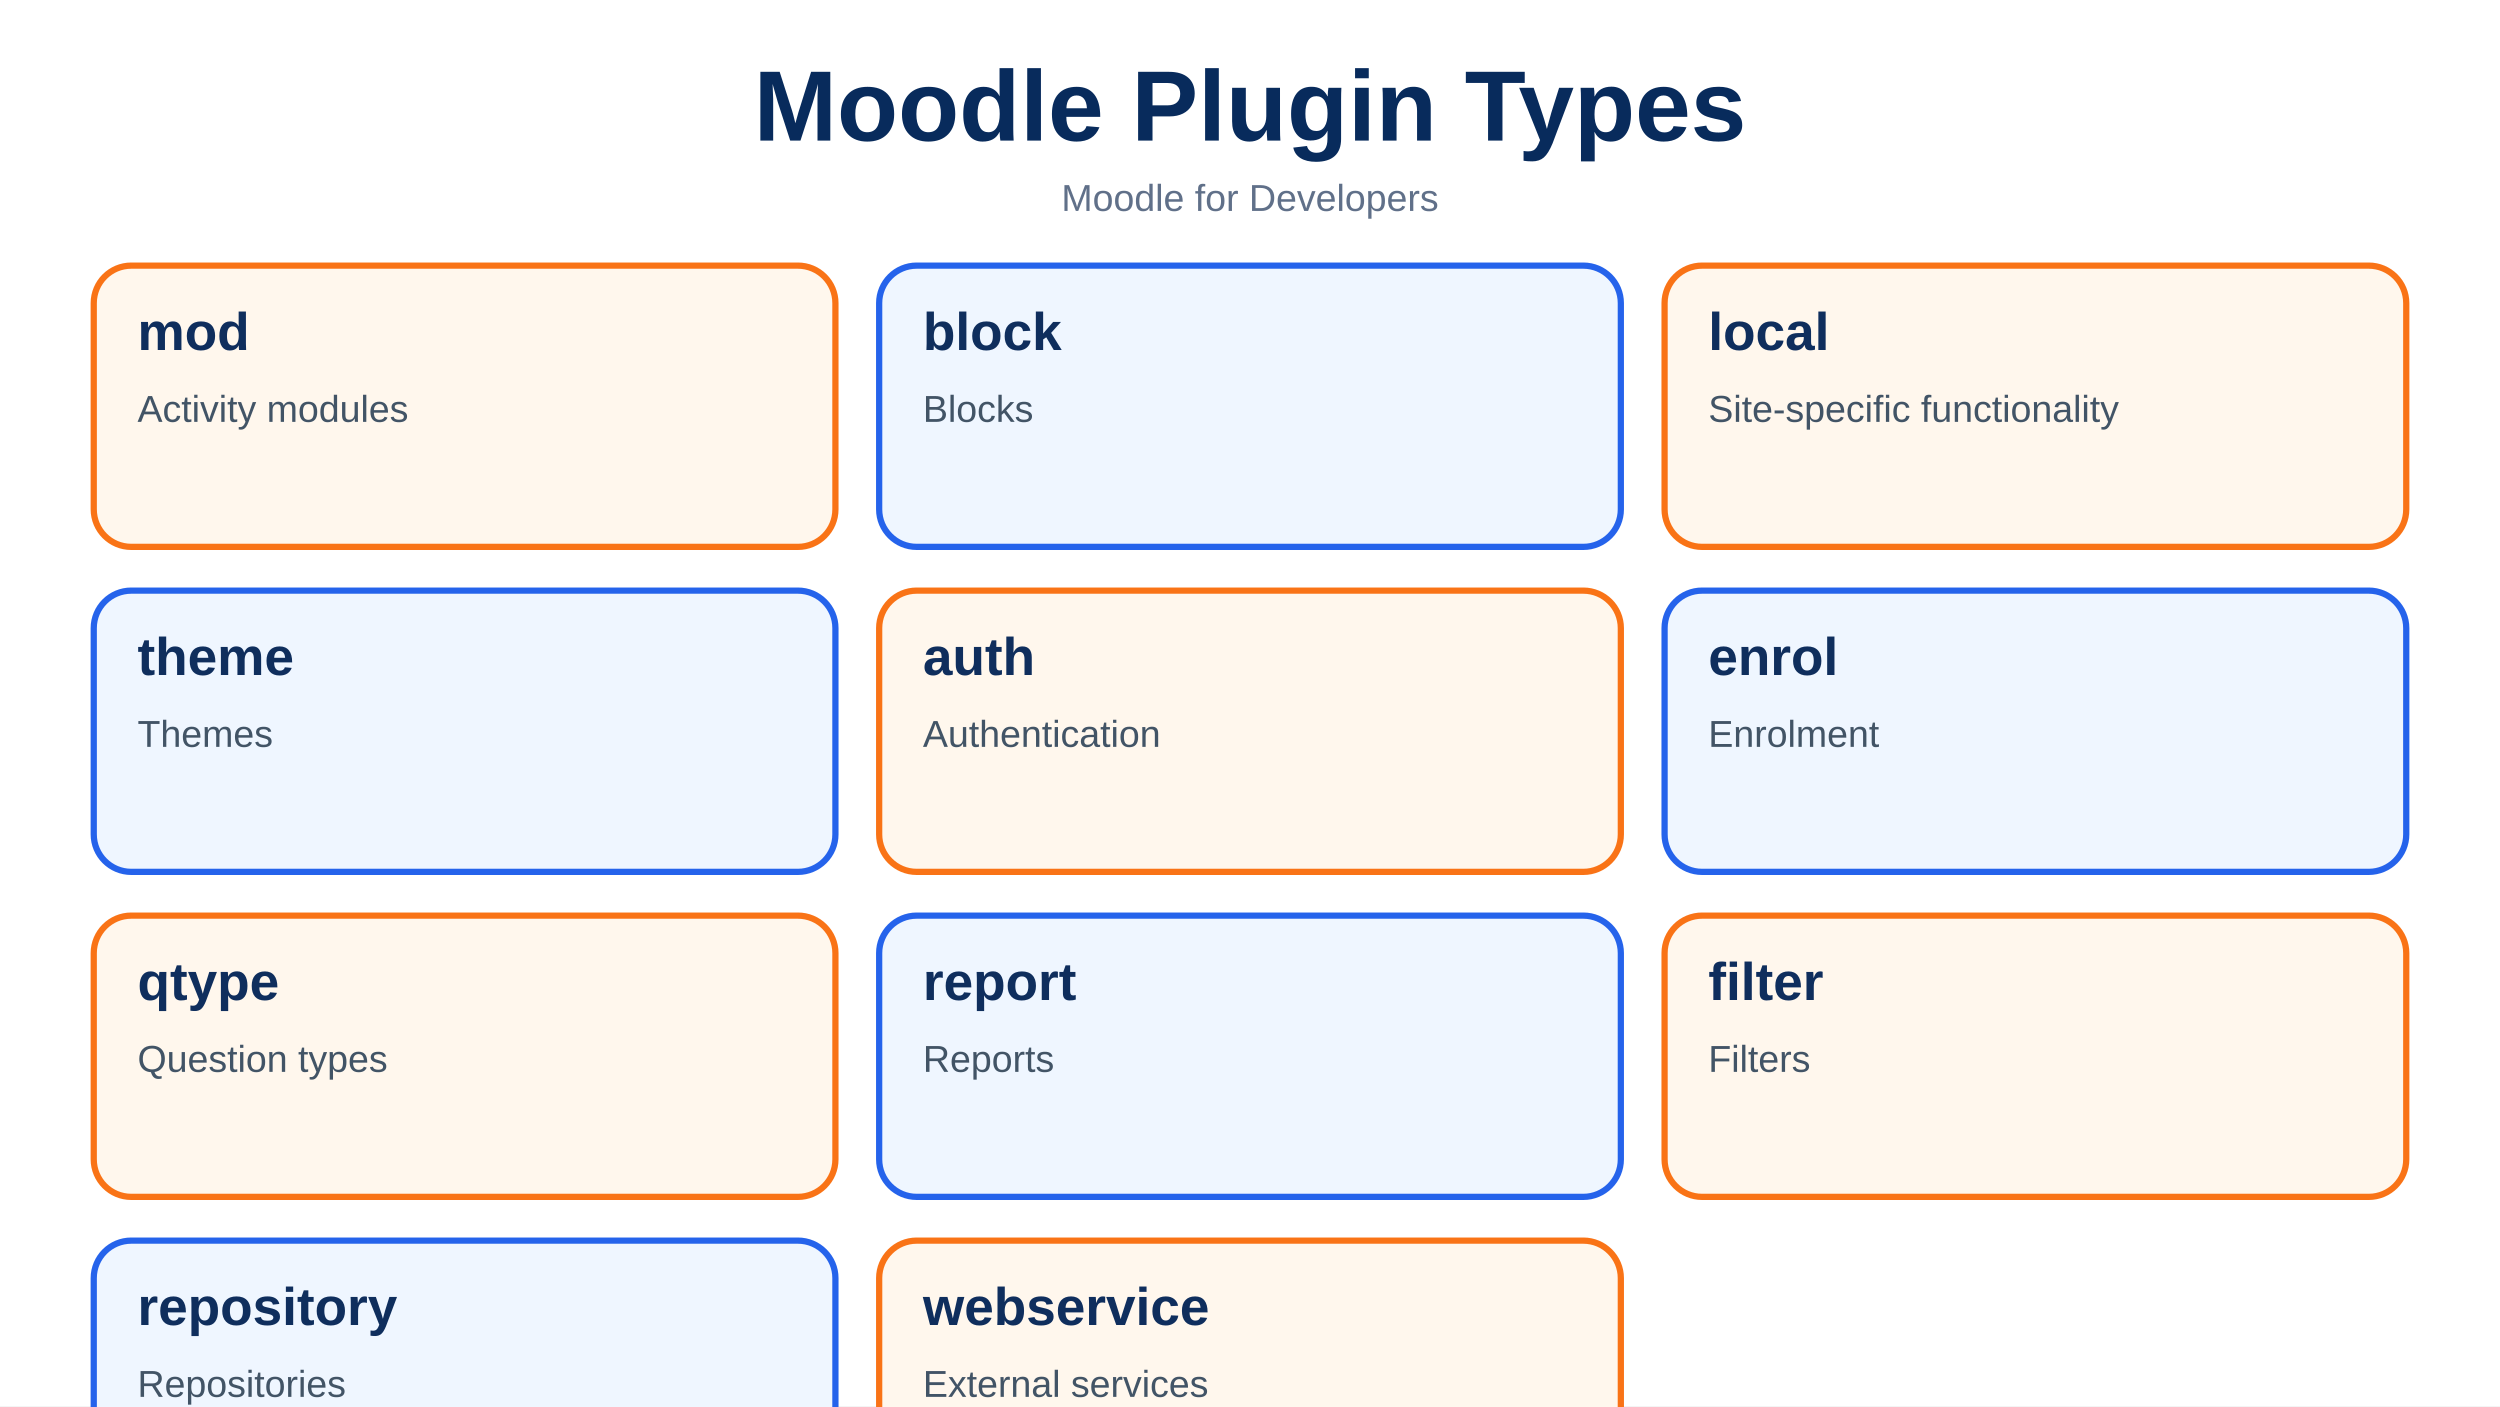
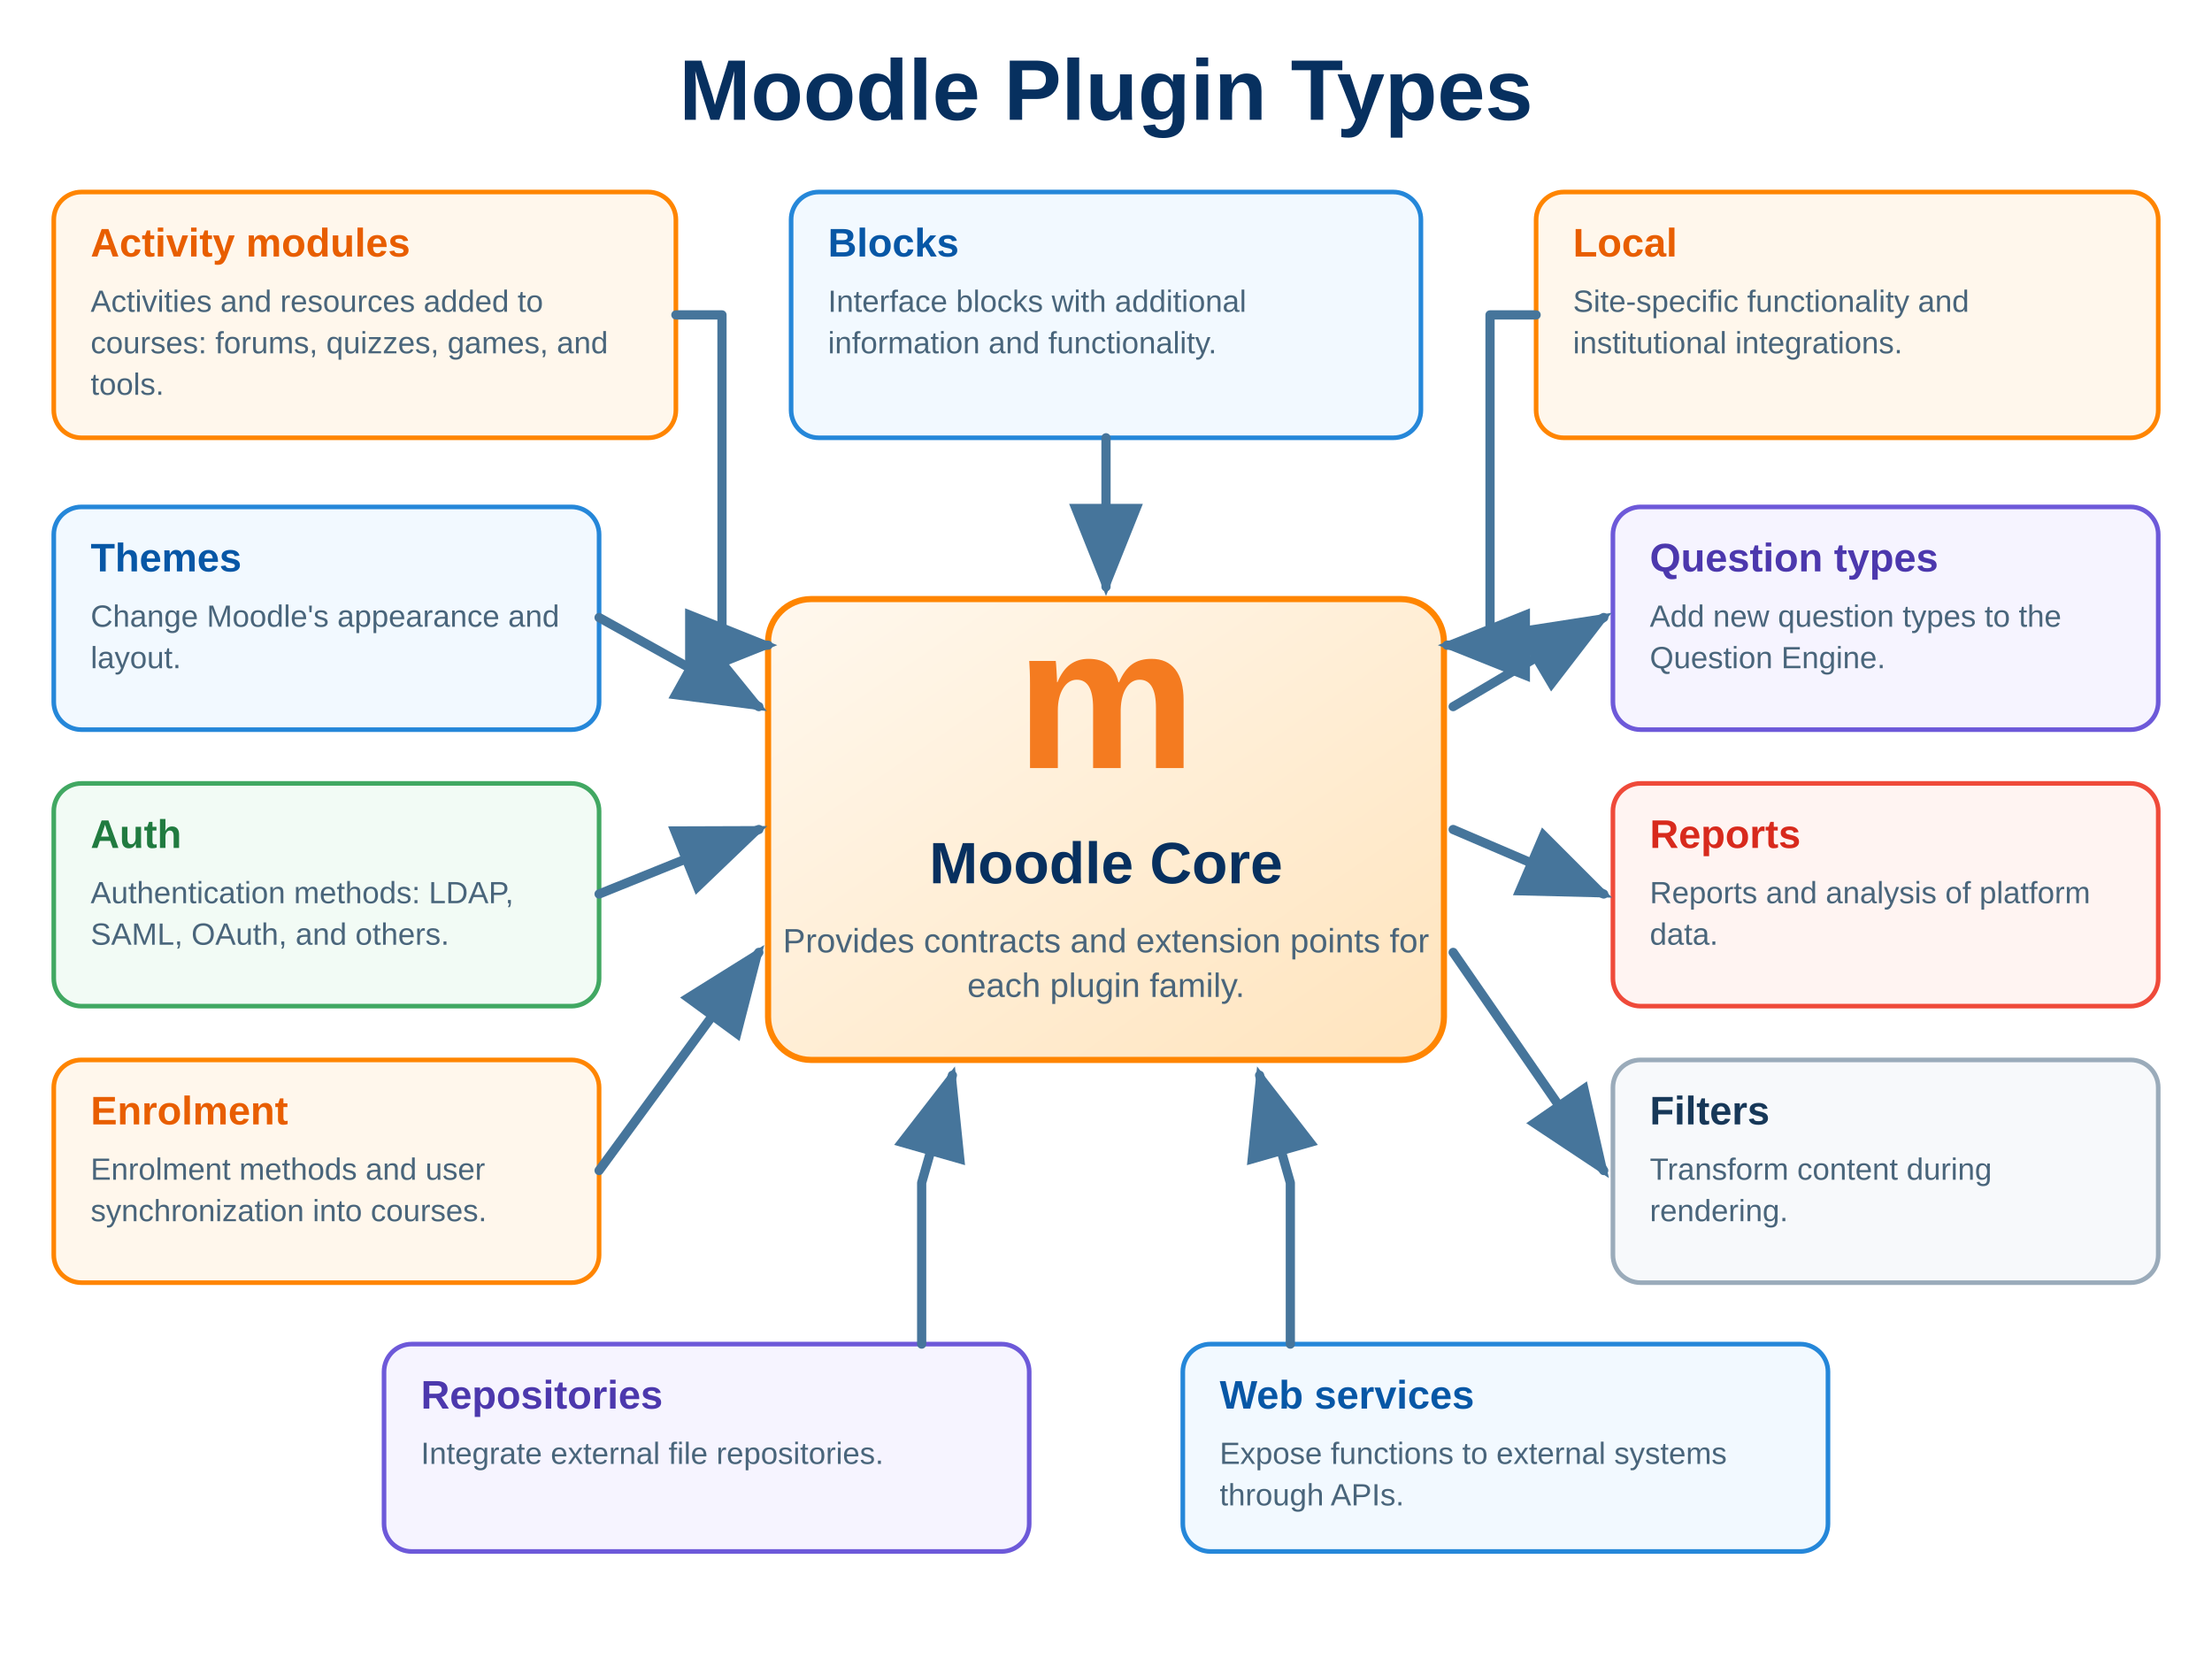
- <svg xmlns="http://www.w3.org/2000/svg" width="1600" height="900" viewBox="0 0 1600 900">
-   <rect width="100%" height="100%" fill="#fff" />
-   <text x="800" y="90" text-anchor="middle" font-family="Arial,sans-serif" font-size="64" font-weight="800" fill="#082b5c">Moodle Plugin Types</text>
-   <text x="800" y="135" text-anchor="middle" font-family="Arial,sans-serif" font-size="24" fill="#607089">Moodle for Developers</text>
-   <rect x="60" y="170" width="474.667" height="180" rx="24" fill="#fff7ed" stroke="#f97316" stroke-width="4" />
-   <text x="88" y="224" font-family="Arial,sans-serif" font-size="34" font-weight="700" fill="#0f2e5d">mod</text>
-   <text x="88" y="270" font-family="Arial,sans-serif" font-size="24" fill="#425466">Activity modules</text>
-   <rect x="562.667" y="170" width="474.667" height="180" rx="24" fill="#eff6ff" stroke="#2563eb" stroke-width="4" />
-   <text x="590.667" y="224" font-family="Arial,sans-serif" font-size="34" font-weight="700" fill="#0f2e5d">block</text>
-   <text x="590.667" y="270" font-family="Arial,sans-serif" font-size="24" fill="#425466">Blocks</text>
-   <rect x="1065.333" y="170" width="474.667" height="180" rx="24" fill="#fff7ed" stroke="#f97316" stroke-width="4" />
-   <text x="1093.333" y="224" font-family="Arial,sans-serif" font-size="34" font-weight="700" fill="#0f2e5d">local</text>
-   <text x="1093.333" y="270" font-family="Arial,sans-serif" font-size="24" fill="#425466">Site-specific functionality</text>
-   <rect x="60" y="378" width="474.667" height="180" rx="24" fill="#eff6ff" stroke="#2563eb" stroke-width="4" />
-   <text x="88" y="432" font-family="Arial,sans-serif" font-size="34" font-weight="700" fill="#0f2e5d">theme</text>
-   <text x="88" y="478" font-family="Arial,sans-serif" font-size="24" fill="#425466">Themes</text>
-   <rect x="562.667" y="378" width="474.667" height="180" rx="24" fill="#fff7ed" stroke="#f97316" stroke-width="4" />
-   <text x="590.667" y="432" font-family="Arial,sans-serif" font-size="34" font-weight="700" fill="#0f2e5d">auth</text>
-   <text x="590.667" y="478" font-family="Arial,sans-serif" font-size="24" fill="#425466">Authentication</text>
-   <rect x="1065.333" y="378" width="474.667" height="180" rx="24" fill="#eff6ff" stroke="#2563eb" stroke-width="4" />
-   <text x="1093.333" y="432" font-family="Arial,sans-serif" font-size="34" font-weight="700" fill="#0f2e5d">enrol</text>
-   <text x="1093.333" y="478" font-family="Arial,sans-serif" font-size="24" fill="#425466">Enrolment</text>
-   <rect x="60" y="586" width="474.667" height="180" rx="24" fill="#fff7ed" stroke="#f97316" stroke-width="4" />
-   <text x="88" y="640" font-family="Arial,sans-serif" font-size="34" font-weight="700" fill="#0f2e5d">qtype</text>
-   <text x="88" y="686" font-family="Arial,sans-serif" font-size="24" fill="#425466">Question types</text>
-   <rect x="562.667" y="586" width="474.667" height="180" rx="24" fill="#eff6ff" stroke="#2563eb" stroke-width="4" />
-   <text x="590.667" y="640" font-family="Arial,sans-serif" font-size="34" font-weight="700" fill="#0f2e5d">report</text>
-   <text x="590.667" y="686" font-family="Arial,sans-serif" font-size="24" fill="#425466">Reports</text>
-   <rect x="1065.333" y="586" width="474.667" height="180" rx="24" fill="#fff7ed" stroke="#f97316" stroke-width="4" />
-   <text x="1093.333" y="640" font-family="Arial,sans-serif" font-size="34" font-weight="700" fill="#0f2e5d">filter</text>
-   <text x="1093.333" y="686" font-family="Arial,sans-serif" font-size="24" fill="#425466">Filters</text>
-   <rect x="60" y="794" width="474.667" height="180" rx="24" fill="#eff6ff" stroke="#2563eb" stroke-width="4" />
-   <text x="88" y="848" font-family="Arial,sans-serif" font-size="34" font-weight="700" fill="#0f2e5d">repository</text>
-   <text x="88" y="894" font-family="Arial,sans-serif" font-size="24" fill="#425466">Repositories</text>
-   <rect x="562.667" y="794" width="474.667" height="180" rx="24" fill="#fff7ed" stroke="#f97316" stroke-width="4" />
-   <text x="590.667" y="848" font-family="Arial,sans-serif" font-size="34" font-weight="700" fill="#0f2e5d">webservice</text>
-   <text x="590.667" y="894" font-family="Arial,sans-serif" font-size="24" fill="#425466">External services</text>
+ <svg xmlns="http://www.w3.org/2000/svg" width="1440" height="1080" viewBox="0 0 1440 1080">
+   <defs>
+     <marker id="arrow" markerWidth="12" markerHeight="12" refX="9" refY="4" orient="auto" markerUnits="strokeWidth">
+       <path d="M0,0 L0,8 L10,4 z" fill="context-stroke" />
+     </marker>
+     <linearGradient id="core" x1="0" y1="0" x2="1" y2="1">
+       <stop offset="0" stop-color="#fff8ee" />
+       <stop offset="1" stop-color="#ffe4bd" />
+     </linearGradient>
+   </defs>
+   <rect width="1440" height="1080" fill="#fff" />
+   <text x="720" y="78" font-family="Arial,Helvetica,sans-serif" font-size="56" font-weight="800" fill="#07305f" text-anchor="middle">Moodle Plugin Types</text>
+   <rect x="500" y="390" width="440" height="300" rx="28" fill="url(#core)" stroke="#ff8500" stroke-width="4" />
+   <text x="720" y="500" font-family="Arial,Helvetica,sans-serif" font-size="132" font-weight="900" fill="#f47b20" text-anchor="middle">m</text>
+   <text x="720" y="575" font-family="Arial,Helvetica,sans-serif" font-size="38" font-weight="800" fill="#07305f" text-anchor="middle">Moodle Core</text>
+   <text x="720" y="620" font-family="Arial,Helvetica,sans-serif" font-size="22" font-weight="400" fill="#49657b" text-anchor="middle">Provides contracts and extension points for</text>
+   <text x="720" y="649" font-family="Arial,Helvetica,sans-serif" font-size="22" font-weight="400" fill="#49657b" text-anchor="middle">each plugin family.</text>
+   <g>
+     <rect x="35" y="125" width="405" height="160" rx="18" fill="#fff7ec" stroke="#ff8500" stroke-width="3" />
+     <text x="59" y="167" font-family="Arial,Helvetica,sans-serif" font-size="26" font-weight="700" fill="#e85e00" text-anchor="start">Activity modules</text>
+     <text x="59" y="203" font-family="Arial,Helvetica,sans-serif" font-size="20" font-weight="400" fill="#49657b" text-anchor="start">Activities and resources added to</text>
+     <text x="59" y="230" font-family="Arial,Helvetica,sans-serif" font-size="20" font-weight="400" fill="#49657b" text-anchor="start">courses: forums, quizzes, games, and</text>
+     <text x="59" y="257" font-family="Arial,Helvetica,sans-serif" font-size="20" font-weight="400" fill="#49657b" text-anchor="start">tools.</text>
+   </g>
+   <g>
+     <rect x="515" y="125" width="410" height="160" rx="18" fill="#f2f9ff" stroke="#2587d9" stroke-width="3" />
+     <text x="539" y="167" font-family="Arial,Helvetica,sans-serif" font-size="26" font-weight="700" fill="#0757a6" text-anchor="start">Blocks</text>
+     <text x="539" y="203" font-family="Arial,Helvetica,sans-serif" font-size="20" font-weight="400" fill="#49657b" text-anchor="start">Interface blocks with additional</text>
+     <text x="539" y="230" font-family="Arial,Helvetica,sans-serif" font-size="20" font-weight="400" fill="#49657b" text-anchor="start">information and functionality.</text>
+   </g>
+   <g>
+     <rect x="1000" y="125" width="405" height="160" rx="18" fill="#fff7ec" stroke="#ff8500" stroke-width="3" />
+     <text x="1024" y="167" font-family="Arial,Helvetica,sans-serif" font-size="26" font-weight="700" fill="#e85e00" text-anchor="start">Local</text>
+     <text x="1024" y="203" font-family="Arial,Helvetica,sans-serif" font-size="20" font-weight="400" fill="#49657b" text-anchor="start">Site-specific functionality and</text>
+     <text x="1024" y="230" font-family="Arial,Helvetica,sans-serif" font-size="20" font-weight="400" fill="#49657b" text-anchor="start">institutional integrations.</text>
+   </g>
+   <g>
+     <rect x="35" y="330" width="355" height="145" rx="18" fill="#f2f9ff" stroke="#2587d9" stroke-width="3" />
+     <text x="59" y="372" font-family="Arial,Helvetica,sans-serif" font-size="26" font-weight="700" fill="#0757a6" text-anchor="start">Themes</text>
+     <text x="59" y="408" font-family="Arial,Helvetica,sans-serif" font-size="20" font-weight="400" fill="#49657b" text-anchor="start">Change Moodle's appearance and</text>
+     <text x="59" y="435" font-family="Arial,Helvetica,sans-serif" font-size="20" font-weight="400" fill="#49657b" text-anchor="start">layout.</text>
+   </g>
+   <g>
+     <rect x="35" y="510" width="355" height="145" rx="18" fill="#f2fbf5" stroke="#41a862" stroke-width="3" />
+     <text x="59" y="552" font-family="Arial,Helvetica,sans-serif" font-size="26" font-weight="700" fill="#217b40" text-anchor="start">Auth</text>
+     <text x="59" y="588" font-family="Arial,Helvetica,sans-serif" font-size="20" font-weight="400" fill="#49657b" text-anchor="start">Authentication methods: LDAP,</text>
+     <text x="59" y="615" font-family="Arial,Helvetica,sans-serif" font-size="20" font-weight="400" fill="#49657b" text-anchor="start">SAML, OAuth, and others.</text>
+   </g>
+   <g>
+     <rect x="35" y="690" width="355" height="145" rx="18" fill="#fff7ec" stroke="#ff8500" stroke-width="3" />
+     <text x="59" y="732" font-family="Arial,Helvetica,sans-serif" font-size="26" font-weight="700" fill="#e85e00" text-anchor="start">Enrolment</text>
+     <text x="59" y="768" font-family="Arial,Helvetica,sans-serif" font-size="20" font-weight="400" fill="#49657b" text-anchor="start">Enrolment methods and user</text>
+     <text x="59" y="795" font-family="Arial,Helvetica,sans-serif" font-size="20" font-weight="400" fill="#49657b" text-anchor="start">synchronization into courses.</text>
+   </g>
+   <g>
+     <rect x="1050" y="330" width="355" height="145" rx="18" fill="#f6f4ff" stroke="#6d59d9" stroke-width="3" />
+     <text x="1074" y="372" font-family="Arial,Helvetica,sans-serif" font-size="26" font-weight="700" fill="#4c38ad" text-anchor="start">Question types</text>
+     <text x="1074" y="408" font-family="Arial,Helvetica,sans-serif" font-size="20" font-weight="400" fill="#49657b" text-anchor="start">Add new question types to the</text>
+     <text x="1074" y="435" font-family="Arial,Helvetica,sans-serif" font-size="20" font-weight="400" fill="#49657b" text-anchor="start">Question Engine.</text>
+   </g>
+   <g>
+     <rect x="1050" y="510" width="355" height="145" rx="18" fill="#fff4f2" stroke="#ef4a3a" stroke-width="3" />
+     <text x="1074" y="552" font-family="Arial,Helvetica,sans-serif" font-size="26" font-weight="700" fill="#d82a1d" text-anchor="start">Reports</text>
+     <text x="1074" y="588" font-family="Arial,Helvetica,sans-serif" font-size="20" font-weight="400" fill="#49657b" text-anchor="start">Reports and analysis of platform</text>
+     <text x="1074" y="615" font-family="Arial,Helvetica,sans-serif" font-size="20" font-weight="400" fill="#49657b" text-anchor="start">data.</text>
+   </g>
+   <g>
+     <rect x="1050" y="690" width="355" height="145" rx="18" fill="#f7f9fb" stroke="#9aabba" stroke-width="3" />
+     <text x="1074" y="732" font-family="Arial,Helvetica,sans-serif" font-size="26" font-weight="700" fill="#173858" text-anchor="start">Filters</text>
+     <text x="1074" y="768" font-family="Arial,Helvetica,sans-serif" font-size="20" font-weight="400" fill="#49657b" text-anchor="start">Transform content during</text>
+     <text x="1074" y="795" font-family="Arial,Helvetica,sans-serif" font-size="20" font-weight="400" fill="#49657b" text-anchor="start">rendering.</text>
+   </g>
+   <g>
+     <rect x="250" y="875" width="420" height="135" rx="18" fill="#f6f4ff" stroke="#6d59d9" stroke-width="3" />
+     <text x="274" y="917" font-family="Arial,Helvetica,sans-serif" font-size="26" font-weight="700" fill="#4c38ad" text-anchor="start">Repositories</text>
+     <text x="274" y="953" font-family="Arial,Helvetica,sans-serif" font-size="20" font-weight="400" fill="#49657b" text-anchor="start">Integrate external file repositories.</text>
+   </g>
+   <g>
+     <rect x="770" y="875" width="420" height="135" rx="18" fill="#f2f9ff" stroke="#2587d9" stroke-width="3" />
+     <text x="794" y="917" font-family="Arial,Helvetica,sans-serif" font-size="26" font-weight="700" fill="#0757a6" text-anchor="start">Web services</text>
+     <text x="794" y="953" font-family="Arial,Helvetica,sans-serif" font-size="20" font-weight="400" fill="#49657b" text-anchor="start">Expose functions to external systems</text>
+     <text x="794" y="980" font-family="Arial,Helvetica,sans-serif" font-size="20" font-weight="400" fill="#49657b" text-anchor="start">through APIs.</text>
+   </g>
+   <polyline points="440,205 470,205 470,420 500,420" fill="none" stroke="#46759b" stroke-width="6" stroke-linecap="round" stroke-linejoin="round" marker-end="url(#arrow)" />
+   <path d="M 720 285 L 720 382" fill="none" stroke="#46759b" stroke-width="6" stroke-linecap="round" marker-end="url(#arrow)" />
+   <polyline points="1000,205 970,205 970,420 942,420" fill="none" stroke="#46759b" stroke-width="6" stroke-linecap="round" stroke-linejoin="round" marker-end="url(#arrow)" />
+   <path d="M 390 402 L 494 460" fill="none" stroke="#46759b" stroke-width="6" stroke-linecap="round" marker-end="url(#arrow)" />
+   <path d="M 390 582 L 494 540" fill="none" stroke="#46759b" stroke-width="6" stroke-linecap="round" marker-end="url(#arrow)" />
+   <path d="M 390 762 L 494 620" fill="none" stroke="#46759b" stroke-width="6" stroke-linecap="round" marker-end="url(#arrow)" />
+   <path d="M 946 460 L 1044 402" fill="none" stroke="#46759b" stroke-width="6" stroke-linecap="round" marker-end="url(#arrow)" />
+   <path d="M 946 540 L 1044 582" fill="none" stroke="#46759b" stroke-width="6" stroke-linecap="round" marker-end="url(#arrow)" />
+   <path d="M 946 620 L 1044 762" fill="none" stroke="#46759b" stroke-width="6" stroke-linecap="round" marker-end="url(#arrow)" />
+   <polyline points="600,875 600,770 620,700" fill="none" stroke="#46759b" stroke-width="6" stroke-linecap="round" stroke-linejoin="round" marker-end="url(#arrow)" />
+   <polyline points="840,875 840,770 820,700" fill="none" stroke="#46759b" stroke-width="6" stroke-linecap="round" stroke-linejoin="round" marker-end="url(#arrow)" />
</svg>
